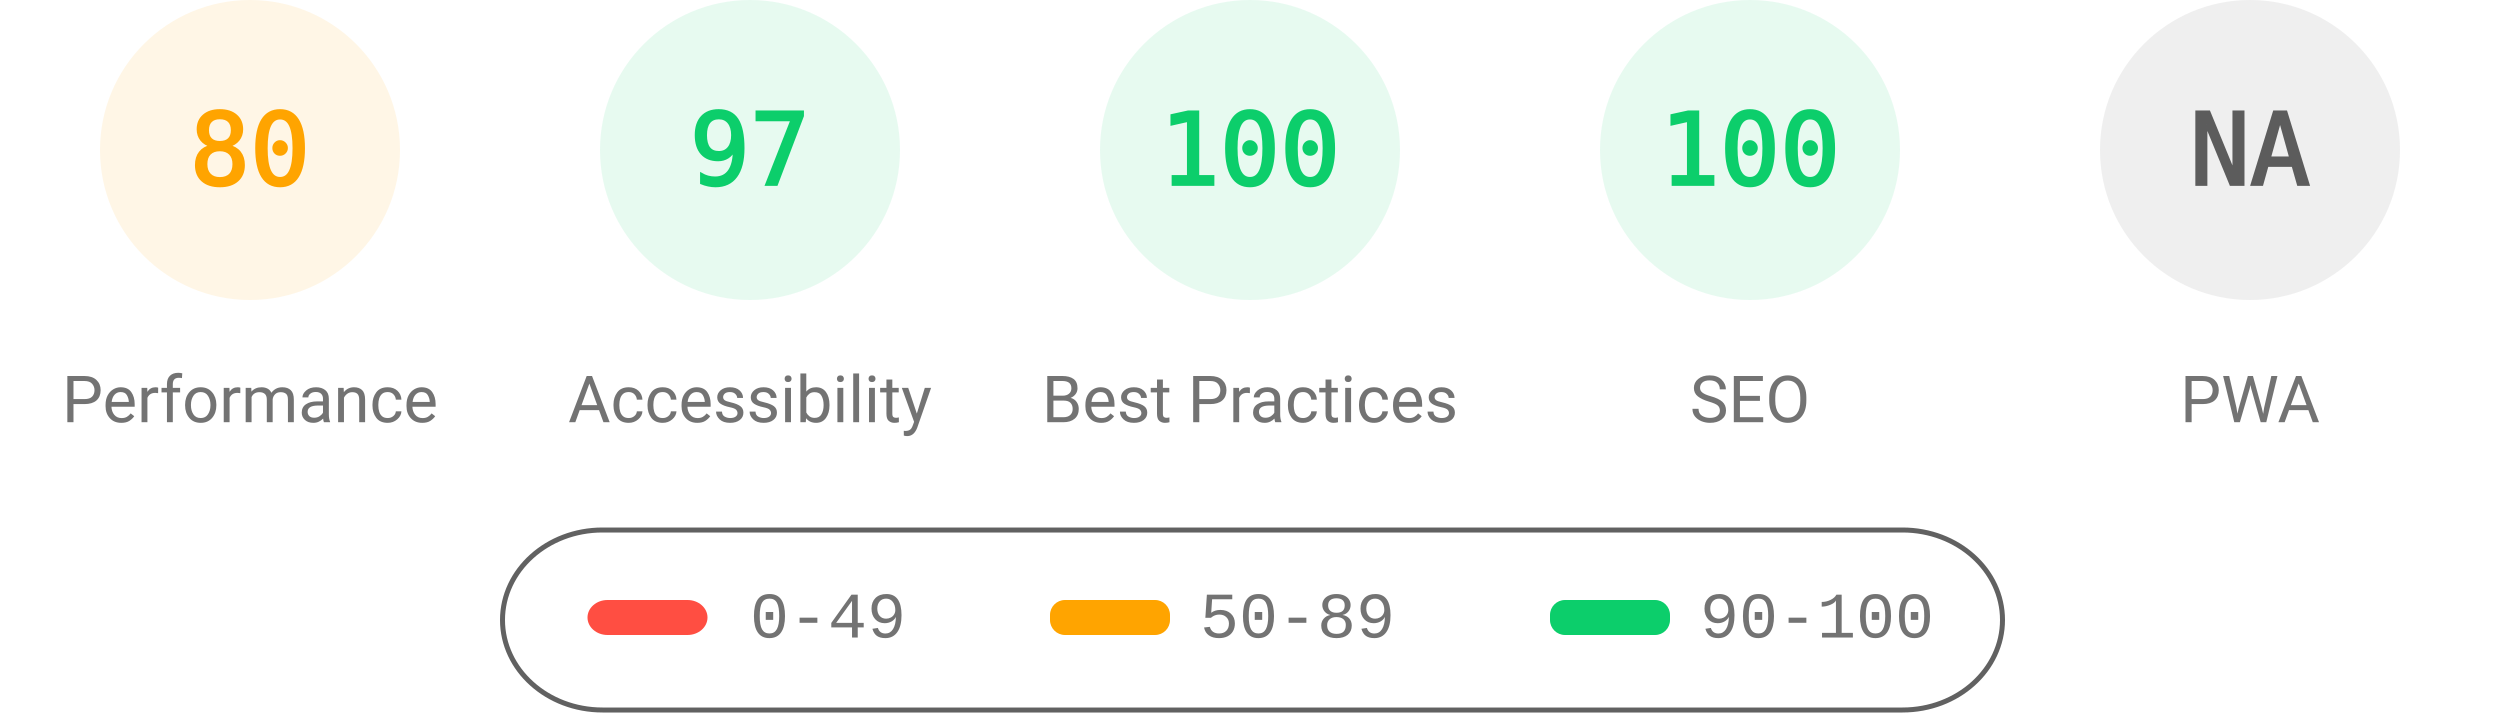
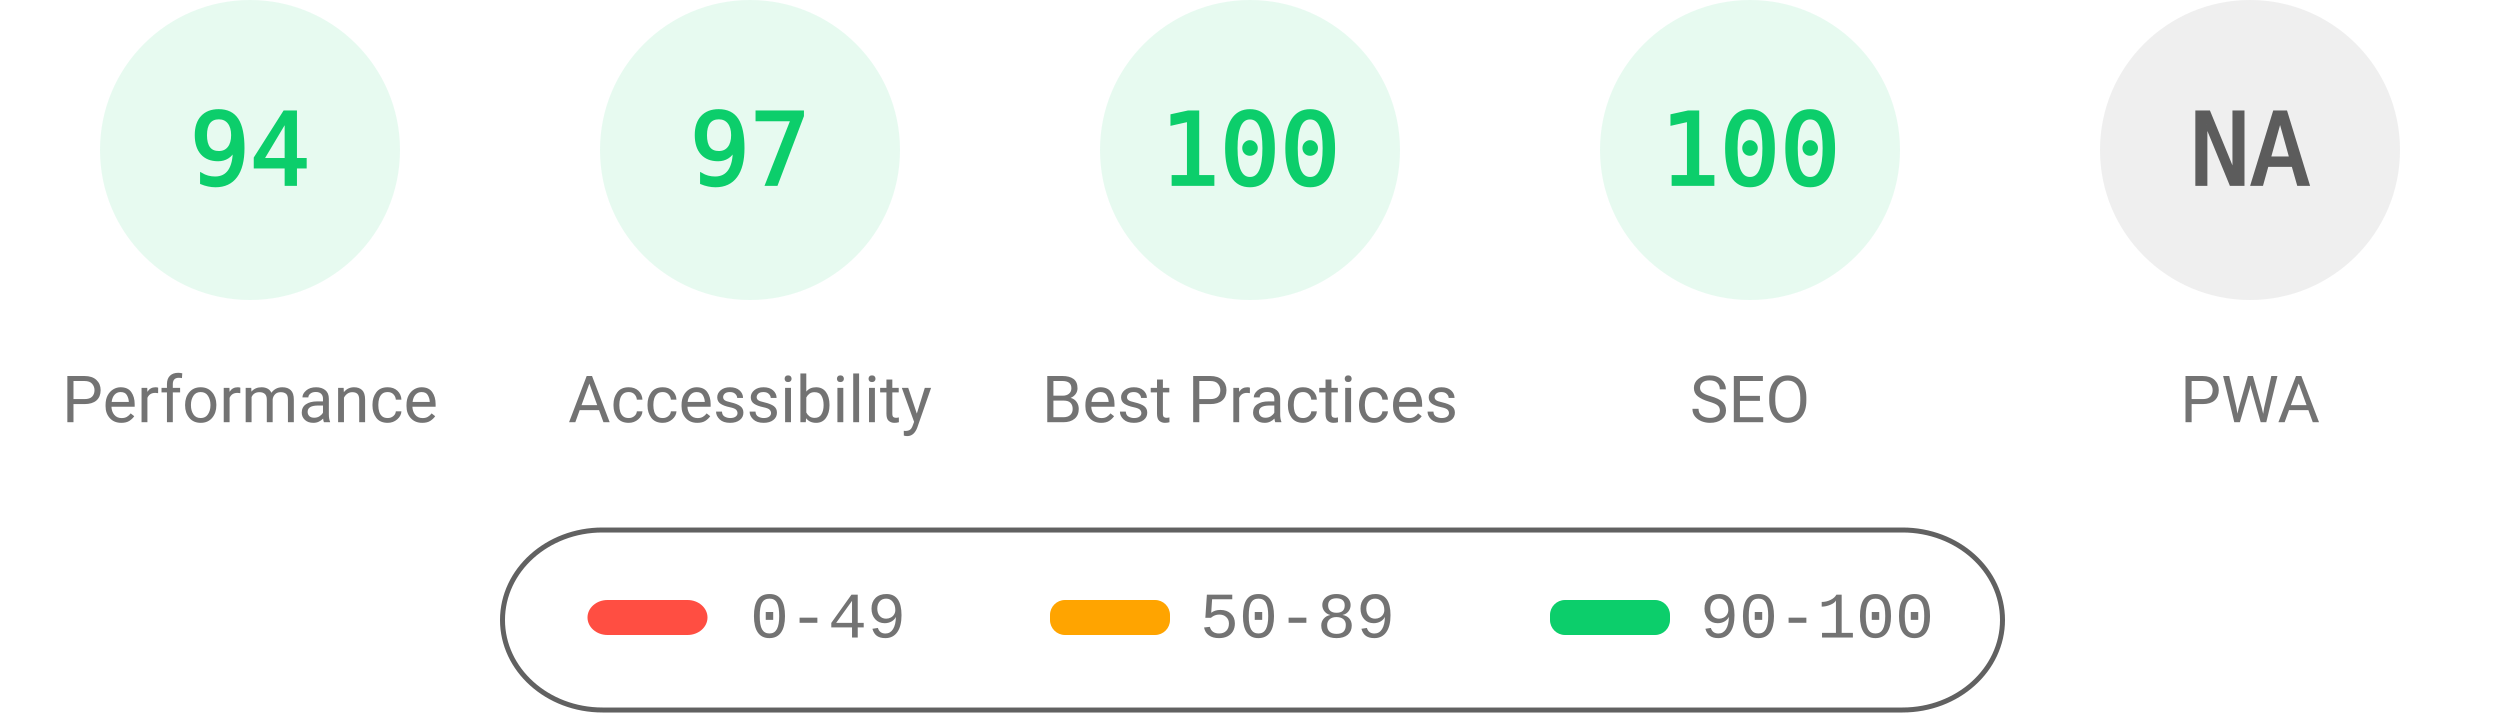
<svg xmlns="http://www.w3.org/2000/svg" fill="none" width="1000" height="285">
  <style>.gauge-base{opacity:.1}.gauge-arc{fill:none;animation-delay:250ms;stroke-linecap:round;transform:rotate(-90deg);transform-origin:100px 60px;animation:load-gauge 1s ease forwards}.guage-text{font-size:40px;font-family:monospace;text-align:center}.guage-red{color:#ff4e42;fill:#ff4e42;stroke:#ff4e42}.guage-orange{color:#ffa400;fill:#ffa400;stroke:#ffa400}.guage-green{color:#0cce6b;fill:#0cce6b;stroke:#0cce6b}.guage-undefined{color:#5c5c5c;fill:#5c5c5c;stroke:#5c5c5c}.guage-title{color:#737373;fill:#737373;stroke:none;font-size:26px;line-height:26px;font-family:Roboto,Halvetica,Arial,sans-serif}@keyframes load-gauge{from{stroke-dasharray:0 352.858}}</style>
-   <svg class="guage-div guage-perf guage-orange" viewBox="0 0 200 200" width="200" height="200">
+   <svg class="guage-div guage-perf guage-green" viewBox="0 0 200 200" width="200" height="200">
    <circle class="gauge-base" r="56" cx="100" cy="60" stroke-width="8" />
-     <circle class="gauge-arc guage-arc-1" r="56" cx="100" cy="60" stroke-width="8" style="stroke-dasharray:281.486,351.858" />
-     <text class="guage-text" x="100" y="60" alignment-baseline="central" dominant-baseline="central" text-anchor="middle">80</text>
+     <circle class="gauge-arc guage-arc-1" r="56" cx="100" cy="60" stroke-width="8" style="stroke-dasharray:330.747,351.858" />
+     <text class="guage-text" x="100" y="60" alignment-baseline="central" dominant-baseline="central" text-anchor="middle">94</text>
    <text class="guage-title" x="100" y="160" alignment-baseline="central" dominant-baseline="central" text-anchor="middle">Performance</text>
  </svg>
  <svg class="guage-div guage-acc guage-green" viewBox="0 0 200 200" width="200" height="200" x="200">
    <circle class="gauge-base" r="56" cx="100" cy="60" stroke-width="8" />
    <circle class="gauge-arc guage-arc-2" r="56" cx="100" cy="60" stroke-width="8" style="stroke-dasharray:341.302,351.858" />
    <text class="guage-text" x="100" y="60" alignment-baseline="central" dominant-baseline="central" text-anchor="middle">97</text>
    <text class="guage-title" x="100" y="160" alignment-baseline="central" dominant-baseline="central" text-anchor="middle">Accessibility</text>
  </svg>
  <svg class="guage-div guage-best guage-green" viewBox="0 0 200 200" width="200" height="200" x="400">
    <circle class="gauge-base" r="56" cx="100" cy="60" stroke-width="8" />
    <circle class="gauge-arc guage-arc-3" r="56" cx="100" cy="60" stroke-width="8" style="stroke-dasharray:351.858,351.858" />
    <text class="guage-text" x="100" y="60" alignment-baseline="central" dominant-baseline="central" text-anchor="middle">100</text>
    <text class="guage-title" x="100" y="160" alignment-baseline="central" dominant-baseline="central" text-anchor="middle">Best Practices</text>
  </svg>
  <svg class="guage-div guage-seo guage-green" viewBox="0 0 200 200" width="200" height="200" x="600">
    <circle class="gauge-base" r="56" cx="100" cy="60" stroke-width="8" />
    <circle class="gauge-arc guage-arc-4" r="56" cx="100" cy="60" stroke-width="8" style="stroke-dasharray:351.858,351.858" />
    <text class="guage-text" x="100" y="60" alignment-baseline="central" dominant-baseline="central" text-anchor="middle">100</text>
    <text class="guage-title" x="100" y="160" alignment-baseline="central" dominant-baseline="central" text-anchor="middle">SEO</text>
  </svg>
  <svg class="guage-div guage-pwa guage-undefined" viewBox="0 0 200 200" width="200" height="200" x="800">
    <circle class="gauge-base" r="56" cx="100" cy="60" stroke-width="8" />
    <circle class="gauge-arc guage-arc-4" r="56" cx="100" cy="60" stroke-width="8" style="stroke-dasharray:351.858,351.858" />
    <text class="guage-text" x="100" y="60" alignment-baseline="central" dominant-baseline="central" text-anchor="middle">NA</text>
    <text class="guage-title" x="100" y="160" alignment-baseline="central" dominant-baseline="central" text-anchor="middle">PWA</text>
  </svg>
  <svg width="604" height="76" x="200" y="210">
    <path fill="none" id="canvas_background" d="M-1-1h604v80H-1z" />
    <rect fill-opacity="0" stroke="#616161" stroke-width="2" rx="40" id="svg_2" height="72" width="600" y="2" x="1" fill="#000" />
    <rect stroke="#000" rx="8" id="svg_3" height="14" width="48" y="30" x="35" stroke-opacity="null" stroke-width="0" fill="#ff4e42" />
    <rect stroke="#000" rx="6" id="svg_4" height="14" width="48" y="30" x="220" stroke-opacity="null" stroke-width="0" fill="#ffa400" />
    <rect stroke="#000" rx="6" id="svg_5" height="14" width="48" y="30" x="420" stroke-opacity="null" stroke-width="0" fill="#0cce6b" />
    <text xml:space="preserve" text-anchor="start" font-family="'Courier New', Courier, monospace" font-size="26" id="svg_6" y="45" x="100" stroke-opacity="null" stroke-width="0" stroke="#000" fill="#737373">0-49</text>
    <text xml:space="preserve" text-anchor="start" font-family="'Courier New', Courier, monospace" font-size="26" id="svg_7" y="45" x="280" stroke-opacity="null" stroke-width="0" stroke="#000" fill="#737373">50-89</text>
    <text xml:space="preserve" text-anchor="start" font-family="'Courier New', Courier, monospace" font-size="26" id="svg_8" y="45" x="480" stroke-opacity="null" stroke-width="0" stroke="#000" fill="#737373">90-100</text>
  </svg>
</svg>
